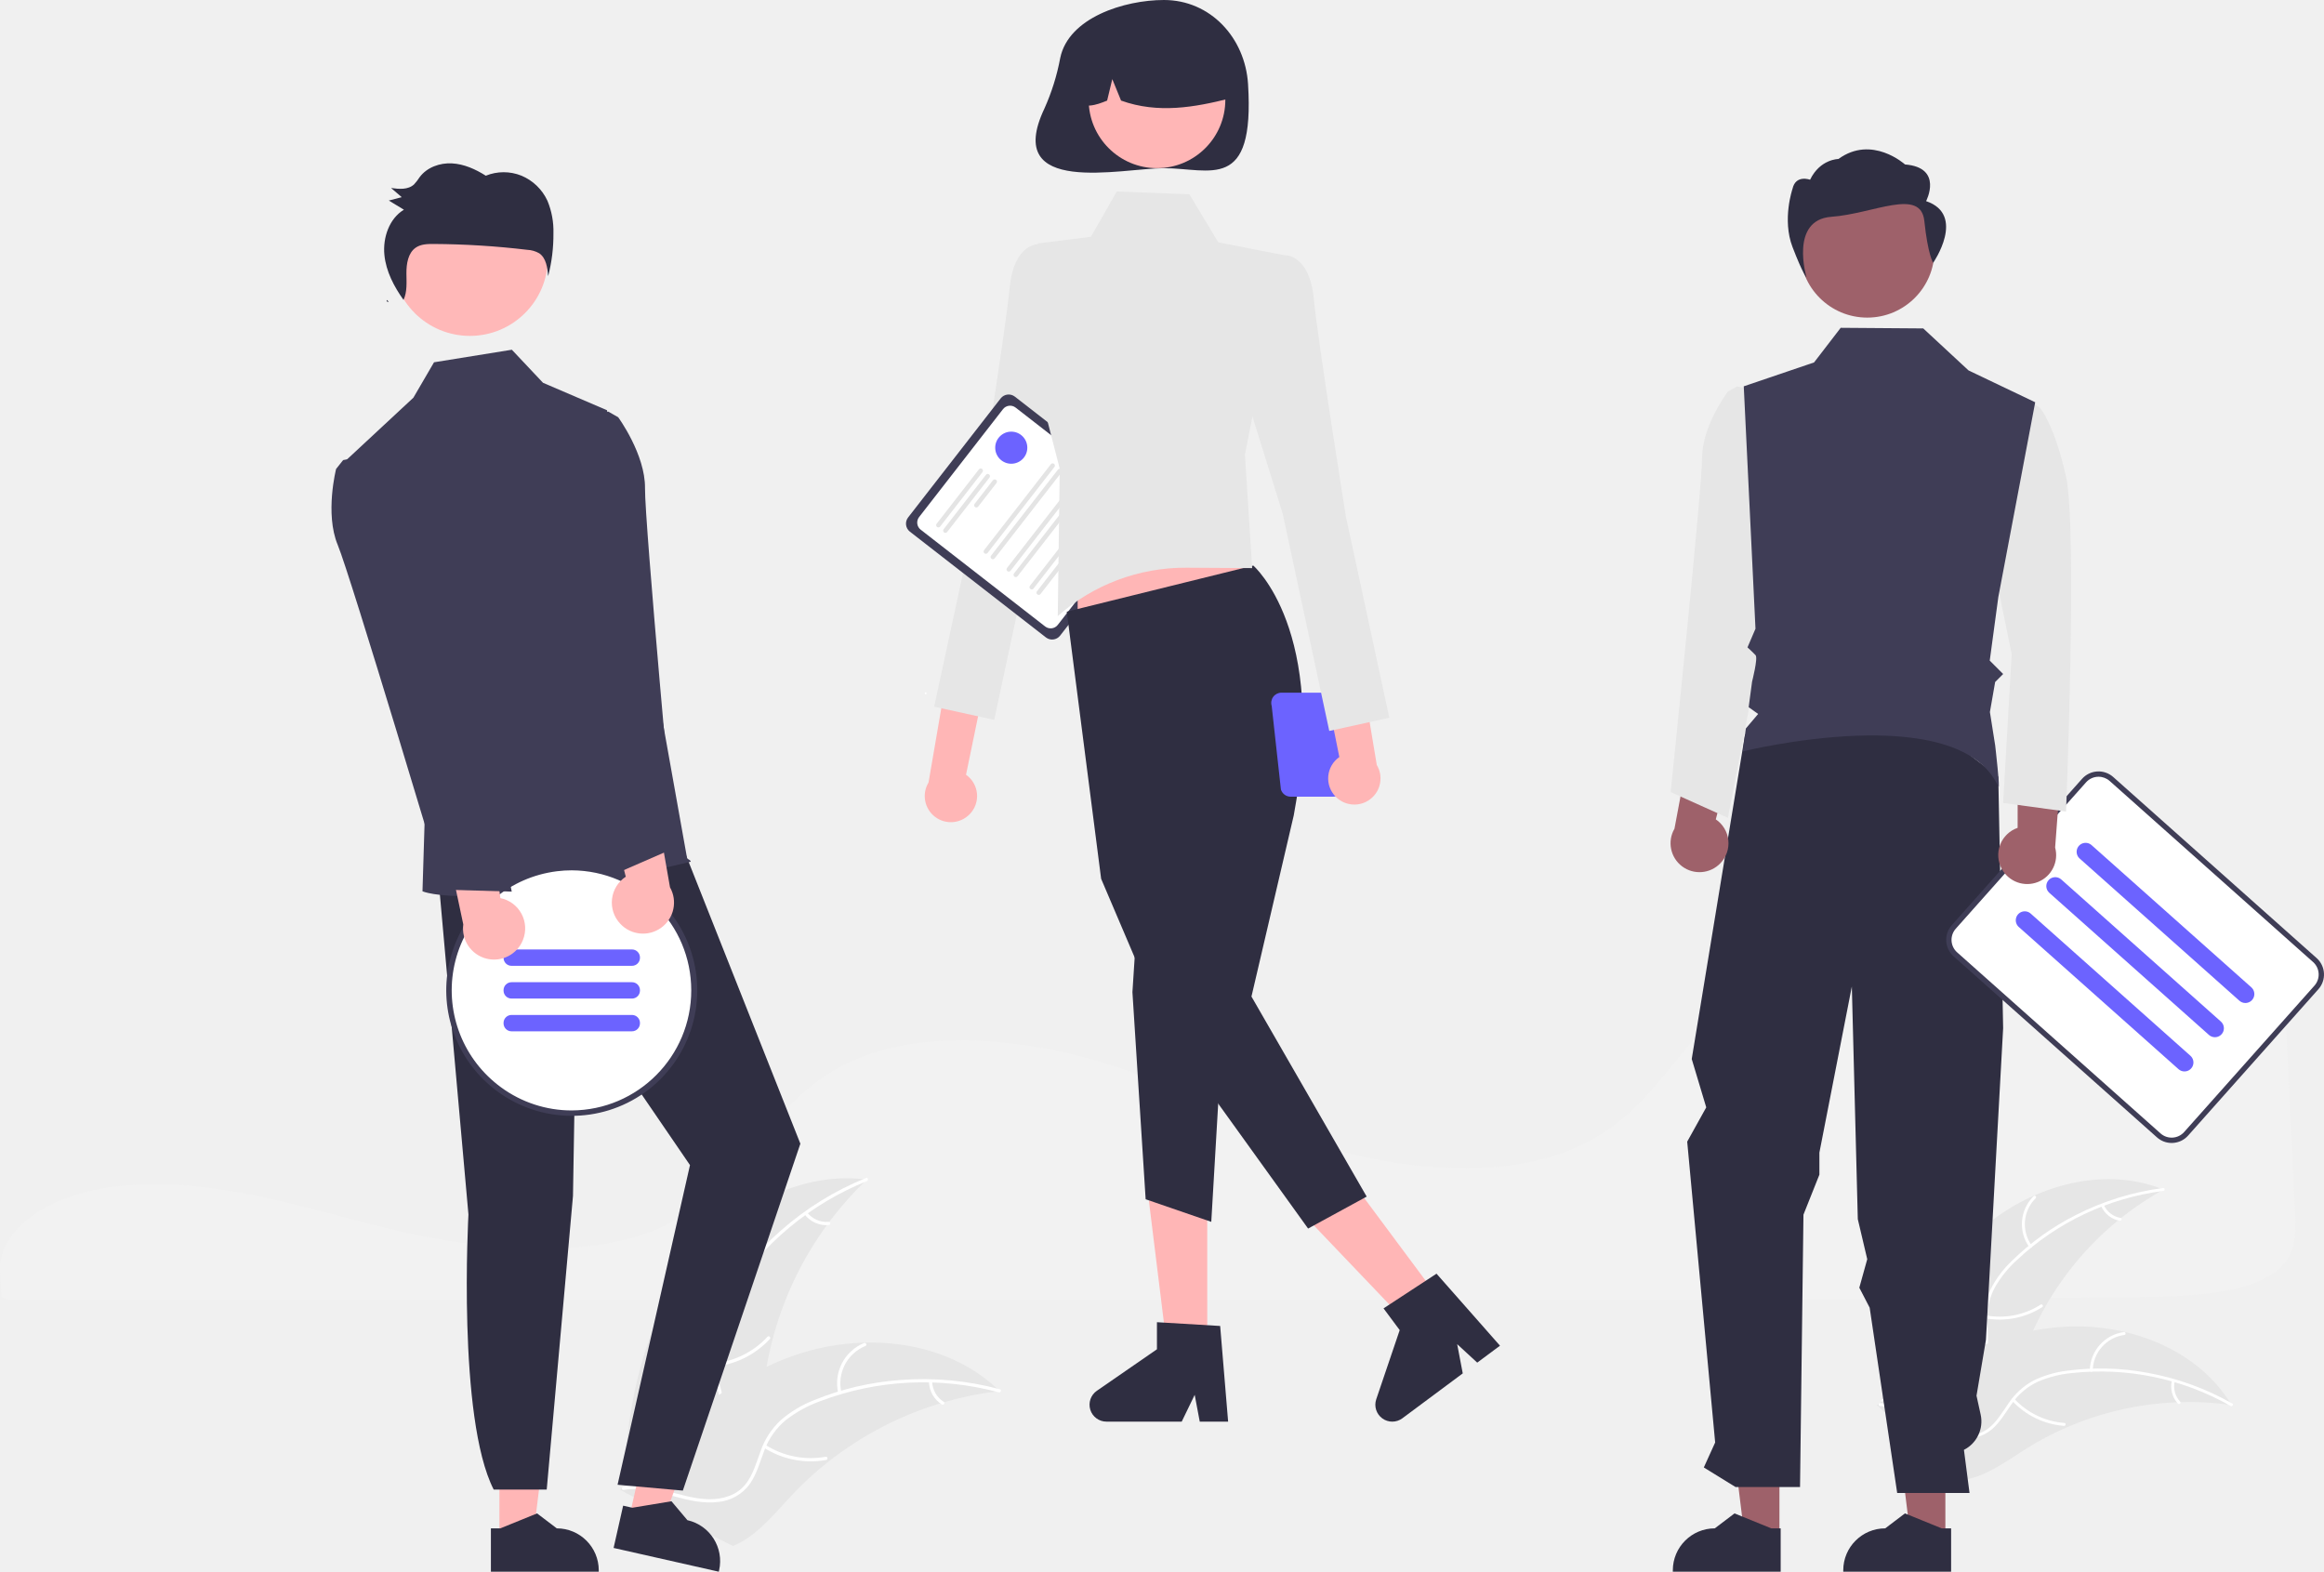
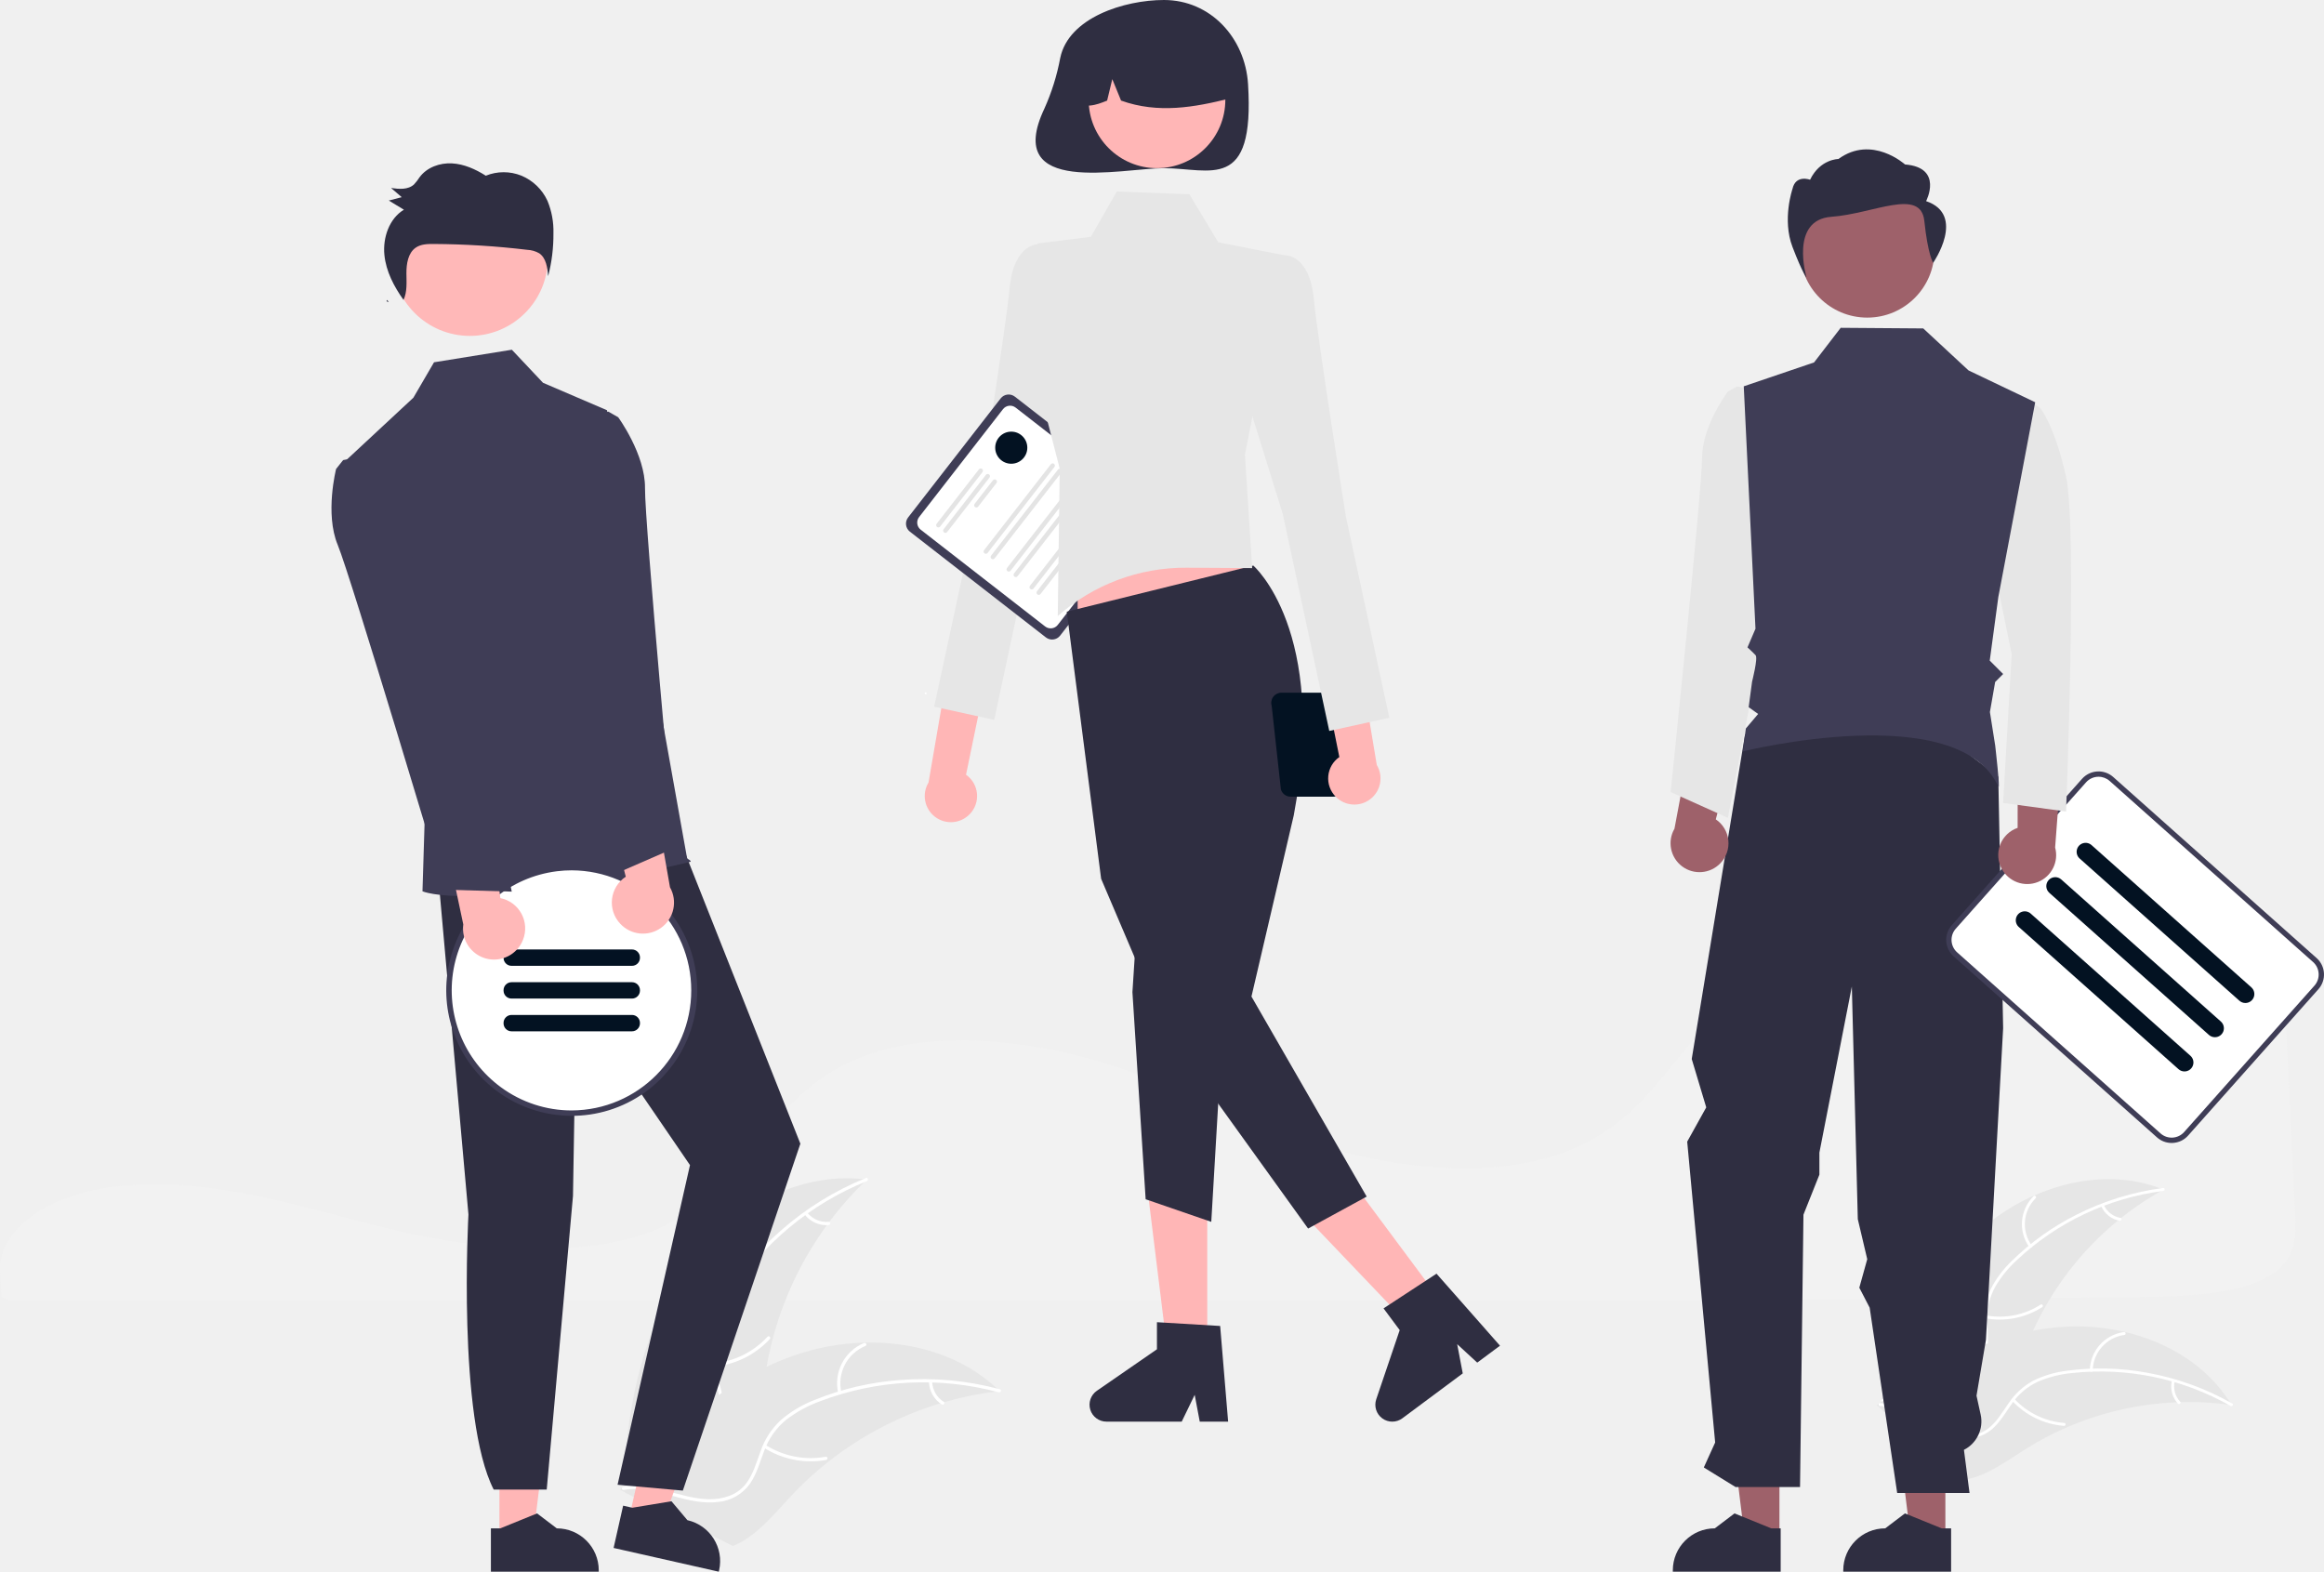
<svg xmlns="http://www.w3.org/2000/svg" data-name="Layer 1" width="872.699" height="590.182" viewBox="0 0 872.699 590.182">
  <path d="M222.381,599.644c-4.144,0-8.297.171-12.352.516l-.59.05c-26.899,2.378-46.574,16.173-45.764,32.09l.156,2.878c.103,1.819.213,3.775.304,5.945.049,1.07,1.509,1.892,3.326,1.892H829.101c46.649-.283,93.129-.64,138.141-1.06a235.086,235.086,0,0,0,25.273-1.31c12.509-1.48,21.191-4.415,26.545-8.972h.002c6.658-5.65,6.868-12.766,6.465-20.805-.82-16.232-1.634-33.285-2.445-50.286-.717-14.983-1.431-29.927-2.144-44.233-.441-8.49-1.422-15.984-8.983-21.712-8.195-6.194-23.141-9.334-44.423-9.334-.257,0-.512,0-.773.001-66.697.237-132.783,23.171-164.446,57.067-3.646,3.903-7.043,8.082-10.329,12.124-4.855,5.971-9.874,12.144-15.864,17.664a74.56,74.56,0,0,1-10.48,8.169c-.257.178-.551.368-.862.549-.712.464-1.456.911-2.182,1.31a75.768,75.768,0,0,1-13.365,6.076l-.468.157c-.353.126-.735.252-1.117.367-2.68.86-5.465,1.604-8.254,2.206-12.069,2.66-25.793,3.298-40.789,1.894a197.111,197.111,0,0,1-40.557-8.265c-13.886-4.389-26.884-9.86-39.454-15.151-5.521-2.325-11.232-4.729-16.935-7.006-1.072-.429-2.127-.848-3.197-1.267-6.966-2.715-13.281-4.957-19.306-6.854a190.553,190.553,0,0,0-46.008-8.521c-16.588-.908-31.206.805-43.438,5.079a74.597,74.597,0,0,0-9.825,4.233c-14.488,7.523-23.419,18.627-32.056,29.365-10.744,13.356-21.853,27.169-43.79,34.329-25.313,8.27-62.262,4.834-88.403-1.141-8.219-1.879-16.427-4.04-24.366-6.131q-4.809-1.267-9.626-2.517c-6.309-1.629-11.473-2.877-16.251-3.931l-1.511-.336c-.84-.183-1.682-.365-2.538-.539-5.674-1.191-10.958-2.129-16.162-2.866l-1.231-.18c-2.468-.325-4.776-.596-7.04-.823l-.904-.09C231.569,599.854,226.979,599.644,222.381,599.644Z" transform="translate(-163.6507 -154.9092)" fill="#f2f2f2" />
  <path d="M906.555,617.408c18.617-16.777,46.309-25.212,69.537-15.805a115.466,115.466,0,0,0-51.888,59.935c-3.698,9.838-6.786,21.166-15.882,26.433-5.659,3.278-12.7,3.438-19.046,1.856-6.346-1.582-12.162-4.754-17.899-7.894l-1.632-.037C877.073,657.93,887.938,634.184,906.555,617.408Z" transform="translate(-163.6507 -154.9092)" fill="#e6e6e6" />
  <path d="M975.963,602.112a98.692,98.692,0,0,0-54.906,25.931,42.5,42.5,0,0,0-8.345,10.377,24.376,24.376,0,0,0-2.818,12.516c.101,4.058.673,8.198-.214,12.21a14.925,14.925,0,0,1-7.425,9.689c-4.546,2.613-9.759,3.437-14.886,4.065-5.692.698-11.615,1.332-16.542,4.525-.597.387-1.162-.562-.566-.948,8.572-5.555,19.42-3.534,28.637-7.241,4.301-1.73,8.107-4.766,9.454-9.357,1.178-4.015.591-8.284.454-12.392a26.011,26.011,0,0,1,2.299-12.34,39.291,39.291,0,0,1,7.916-10.659,95.749,95.749,0,0,1,24.333-17.42,100.442,100.442,0,0,1,32.6-10.059c.703-.091.709,1.015.01,1.105Z" transform="translate(-163.6507 -154.9092)" fill="#fff" />
  <path d="M925.656,623.184a14.807,14.807,0,0,1,1.632-19.104c.506-.499,1.305.265.798.764a13.711,13.711,0,0,0-1.482,17.774c.415.577-.536,1.14-.948.566Z" transform="translate(-163.6507 -154.9092)" fill="#fff" />
  <path d="M909.571,648.884a28.539,28.539,0,0,0,20.394-4.083c.598-.385,1.164.564.566.948a29.685,29.685,0,0,1-21.23,4.206c-.701-.126-.427-1.197.27-1.071Z" transform="translate(-163.6507 -154.9092)" fill="#fff" />
  <path d="M953.656,607.341a8.381,8.381,0,0,0,6.269,4.894c.702.117.427,1.188-.27,1.071a9.392,9.392,0,0,1-6.947-5.399.571.571,0,0,1,.191-.757.555.555,0,0,1,.757.191Z" transform="translate(-163.6507 -154.9092)" fill="#fff" />
  <path d="M1001.67,682.507c-.44-.061-.881-.122-1.328-.176a110.379,110.379,0,0,0-17.882-.908c-.462.007-.931.021-1.392.041a116.365,116.365,0,0,0-41.75,9.61,113.005,113.005,0,0,0-15.163,8.056c-6.688,4.234-13.602,9.358-21.078,11.085a19.386,19.386,0,0,1-2.362.421l-30.889-26.745c-.04-.096-.086-.185-.126-.282l-1.282-1.011c.239-.176.49-.353.729-.528.138-.102.283-.199.421-.301.094-.066.189-.133.27-.198.031-.022.063-.044.088-.059.081-.065.164-.117.239-.176q2.103-1.49,4.235-2.955c.006-.007.006-.007.019-.008a166.157,166.157,0,0,1,34.601-18.599c.367-.139.739-.285,1.12-.411a107.831,107.831,0,0,1,16.939-4.767,95.329,95.329,0,0,1,9.553-1.334,79.272,79.272,0,0,1,24.723,1.752c16.143,3.743,30.91,12.608,39.656,26.433C1001.236,681.798,1001.453,682.146,1001.67,682.507Z" transform="translate(-163.6507 -154.9092)" fill="#e6e6e6" />
  <path d="M1001.262,682.839A98.692,98.692,0,0,0,941.81,670.486a42.5,42.5,0,0,0-12.911,3.261,24.376,24.376,0,0,0-9.785,8.297c-2.363,3.301-4.398,6.951-7.522,9.62a14.925,14.925,0,0,1-11.761,3.266c-5.203-.651-9.862-3.132-14.333-5.717-4.965-2.87-10.076-5.93-15.932-6.347-.71-.051-.59-1.149.119-1.098,10.189.726,17.633,8.871,27.225,11.46,4.476,1.208,9.343,1.075,13.182-1.779,3.358-2.496,5.459-6.258,7.823-9.621a26.011,26.011,0,0,1,9.265-8.469,39.291,39.291,0,0,1,12.738-3.745,95.749,95.749,0,0,1,29.917.742,100.443,100.443,0,0,1,32.085,11.596c.616.351-.045,1.237-.657.888Z" transform="translate(-163.6507 -154.9092)" fill="#fff" />
  <path d="M948.408,669.376a14.807,14.807,0,0,1,12.805-14.271c.705-.093.883.997.177,1.091a13.711,13.711,0,0,0-11.884,13.299c-.016.711-1.114.588-1.098-.119Z" transform="translate(-163.6507 -154.9092)" fill="#fff" />
  <path d="M920.092,680.212A28.539,28.539,0,0,0,938.834,689.23c.709.053.59,1.151-.119,1.098a29.685,29.685,0,0,1-19.483-9.424c-.484-.523.38-1.212.861-.692Z" transform="translate(-163.6507 -154.9092)" fill="#fff" />
  <path d="M980.303,673.584a8.381,8.381,0,0,0,2.058,7.682c.49.516-.374,1.205-.861.692a9.392,9.392,0,0,1-2.296-8.493.571.571,0,0,1,.609-.49.555.555,0,0,1,.49.609Z" transform="translate(-163.6507 -154.9092)" fill="#fff" />
  <path d="M419.194,634.093c15.245-23.122,42.515-39.848,69.975-36.249a127.604,127.604,0,0,0-38.822,78.537c-1.218,11.551-1.37,24.526-9.632,32.69-5.141,5.08-12.627,7.21-19.854,7.283-7.227.073-14.331-1.701-21.34-3.464l-1.756.415C398.935,685.634,403.949,657.215,419.194,634.093Z" transform="translate(-163.6507 -154.9092)" fill="#e6e6e6" />
  <path d="M489.172,598.425a109.067,109.067,0,0,0-51.51,43.008,46.968,46.968,0,0,0-6.039,13.42,26.938,26.938,0,0,0,.468,14.17c1.237,4.313,3.001,8.581,3.168,13.119a16.494,16.494,0,0,1-5.245,12.428c-4.135,4.059-9.482,6.391-14.79,8.489-5.894,2.33-12.052,4.656-16.434,9.441-.531.58-1.4-.278-.869-.857,7.623-8.326,19.787-9.182,28.614-15.711,4.119-3.047,7.345-7.353,7.508-12.638.143-4.621-1.673-9.024-2.962-13.38a28.745,28.745,0,0,1-.974-13.838,43.421,43.421,0,0,1,5.501-13.602,105.814,105.814,0,0,1,21.179-25.401,111.001,111.001,0,0,1,32.068-19.827c.727-.293,1.04.888.318,1.179Z" transform="translate(-163.6507 -154.9092)" fill="#fff" />
  <path d="M441.23,634.957a16.363,16.363,0,0,1-3.569-20.886c.403-.674,1.469-.08,1.066.595a15.152,15.152,0,0,0,3.359,19.422c.604.502-.256,1.368-.857.869Z" transform="translate(-163.6507 -154.9092)" fill="#fff" />
  <path d="M431.176,666.919a31.539,31.539,0,0,0,20.676-10.041c.533-.578,1.402.28.869.857a32.806,32.806,0,0,1-21.536,10.405c-.785.06-.789-1.161-.009-1.221Z" transform="translate(-163.6507 -154.9092)" fill="#fff" />
  <path d="M466.769,610.222a9.263,9.263,0,0,0,8.066,3.491c.784-.07.787,1.151.009,1.221a10.379,10.379,0,0,1-8.932-3.842.631.631,0,0,1-.006-.863.613.613,0,0,1,.863-.006Z" transform="translate(-163.6507 -154.9092)" fill="#fff" />
  <path d="M539.033,677.258c-.488.058-.976.115-1.469.182a121.983,121.983,0,0,0-19.378,4.003c-.492.136-.99.281-1.477.43a128.597,128.597,0,0,0-41.98,21.893,124.883,124.883,0,0,0-13.976,12.834c-5.975,6.389-11.944,13.792-19.46,17.719a21.424,21.424,0,0,1-2.409,1.107L398.407,715.415c-.069-.092-.143-.174-.213-.266l-1.653-.725c.206-.254.426-.513.633-.768.119-.148.247-.291.366-.439.082-.097.165-.194.234-.287.027-.032.055-.065.078-.088.069-.092.142-.171.206-.254q1.835-2.178,3.708-4.338c.005-.009.005-.009.018-.014,9.539-10.948,20.075-21.196,31.833-29.519.354-.25.712-.51,1.084-.751a119.167,119.167,0,0,1,16.791-9.81,105.352,105.352,0,0,1,9.846-4.085,87.605,87.605,0,0,1,26.93-5.005c18.307-.487,36.566,4.885,49.767,17.238C538.371,676.62,538.7,676.932,539.033,677.258Z" transform="translate(-163.6507 -154.9092)" fill="#e6e6e6" />
  <path d="M538.688,677.727a109.067,109.067,0,0,0-67.022,3.327,46.968,46.968,0,0,0-12.901,7.079,26.938,26.938,0,0,0-8.157,11.596c-1.609,4.188-2.77,8.658-5.369,12.382a16.494,16.494,0,0,1-11.671,6.765c-5.746.752-11.419-.606-16.92-2.127-6.108-1.688-12.426-3.539-18.806-2.356-.773.143-.95-1.064-.178-1.208,11.099-2.058,21.327,4.582,32.306,4.683,5.123.047,10.291-1.449,13.604-5.57,2.897-3.604,4.098-8.212,5.69-12.467A28.745,28.745,0,0,1,456.817,688.196a43.421,43.421,0,0,1,12.582-7.549,105.815,105.815,0,0,1,32.203-7.53,111.001,111.001,0,0,1,37.542,3.476c.757.204.296,1.335-.455,1.133Z" transform="translate(-163.6507 -154.9092)" fill="#fff" />
  <path d="M478.414,678.031A16.364,16.364,0,0,1,488.14,659.206c.728-.296,1.221.821.493,1.117a15.152,15.152,0,0,0-9.011,17.53c.181.764-1.028.938-1.208.178Z" transform="translate(-163.6507 -154.9092)" fill="#fff" />
  <path d="M451.144,697.498a31.539,31.539,0,0,0,22.554,4.431c.773-.141.951,1.067.178,1.208a32.806,32.806,0,0,1-23.46-4.659c-.663-.425.069-1.402.728-.98Z" transform="translate(-163.6507 -154.9092)" fill="#fff" />
  <path d="M513.697,673.658a9.263,9.263,0,0,0,4.339,7.644c.668.416-.064,1.393-.728.98a10.379,10.379,0,0,1-4.818-8.445.631.631,0,0,1,.515-.693.613.613,0,0,1,.693.515Z" transform="translate(-163.6507 -154.9092)" fill="#fff" />
  <path d="M527.689,460.738a9.76,9.76,0,0,0-1.282-14.911l15.932-77.107-17.189,5.423-12.818,74.595a9.813,9.813,0,0,0,15.357,12.001Z" transform="translate(-163.6507 -154.9092)" fill="#ffb6b6" />
  <path d="M564.515,254.628l-10.648-8.037s-9.393-.665-11.056,16.274S530.732,344.815,530.732,344.815l-16.293,75.463,22.554,4.95,17.451-81.438,17.469-56.184Z" transform="translate(-163.6507 -154.9092)" fill="#e6e6e6" />
  <path d="M556.404,394.262l-51.075-39.713a3.809,3.809,0,0,1-.668-5.338l34.751-44.693a3.809,3.809,0,0,1,5.338-.668l51.075,39.713a3.809,3.809,0,0,1,.668,5.338l-34.751,44.693A3.809,3.809,0,0,1,556.404,394.262Z" transform="translate(-163.6507 -154.9092)" fill="#3f3d56" />
  <path d="M556.123,390.152l-46.742-36.345a3.382,3.382,0,0,1-.593-4.74L540.291,308.552a3.382,3.382,0,0,1,4.74-.593l46.742,36.345a3.382,3.382,0,0,1,.593,4.74l-31.503,40.516A3.382,3.382,0,0,1,556.123,390.152Z" transform="translate(-163.6507 -154.9092)" fill="#fff" />
  <path d="M515.508,352.777a.845.845,0,0,1-.148-1.185l15.893-20.439a.844.844,0,1,1,1.333,1.037L516.693,352.629A.845.845,0,0,1,515.508,352.777Z" transform="translate(-163.6507 -154.9092)" fill="#e4e4e4" />
  <path d="M518.142,354.825a.845.845,0,0,1-.148-1.185l15.893-20.439a.844.844,0,1,1,1.333,1.037L519.327,354.677A.845.845,0,0,1,518.142,354.825Z" transform="translate(-163.6507 -154.9092)" fill="#e4e4e4" />
  <path d="M529.78,345.294a.845.845,0,0,1-.148-1.185l6.889-8.86a.844.844,0,1,1,1.333,1.037l-6.889,8.86A.845.845,0,0,1,529.78,345.294Z" transform="translate(-163.6507 -154.9092)" fill="#e4e4e4" />
  <path d="M533.331,362.681a.845.845,0,0,1-.148-1.185l25.089-32.267a.844.844,0,1,1,1.333,1.037l-25.089,32.267A.845.845,0,0,1,533.331,362.681Z" transform="translate(-163.6507 -154.9092)" fill="#e4e4e4" />
  <path d="M535.965,364.729a.845.845,0,0,1-.148-1.185l25.089-32.267a.844.844,0,1,1,1.333,1.037l-25.089,32.267A.845.845,0,0,1,535.965,364.729Z" transform="translate(-163.6507 -154.9092)" fill="#e4e4e4" />
  <path d="M541.944,369.378a.845.845,0,0,1-.148-1.185l25.089-32.267a.844.844,0,1,1,1.333,1.037L543.129,369.229A.845.845,0,0,1,541.944,369.378Z" transform="translate(-163.6507 -154.9092)" fill="#e4e4e4" />
  <path d="M544.578,371.426a.845.845,0,0,1-.148-1.185l25.089-32.267a.844.844,0,1,1,1.333,1.037l-25.089,32.267A.845.845,0,0,1,544.578,371.426Z" transform="translate(-163.6507 -154.9092)" fill="#e4e4e4" />
  <path d="M550.558,376.075a.845.845,0,0,1-.148-1.185l25.089-32.267a.844.844,0,1,1,1.333,1.037l-25.089,32.267A.845.845,0,0,1,550.558,376.075Z" transform="translate(-163.6507 -154.9092)" fill="#e4e4e4" />
  <path d="M553.192,378.123a.845.845,0,0,1-.148-1.185L578.133,344.671a.844.844,0,0,1,1.333,1.037l-25.089,32.267A.845.845,0,0,1,553.192,378.123Z" transform="translate(-163.6507 -154.9092)" fill="#e4e4e4" />
  <circle cx="347.608" cy="260.34" r="0.347" fill="#fff" />
  <path d="M561.778,176.706a83.478,83.478,0,0,1-5.956,19.01c-15.673,33.157,28.961,22.349,44.912,22.349,17.44,0,34.126,9.171,31.578-31.578-1.089-17.406-14.138-31.578-31.578-31.578C585.838,154.909,564.893,161.531,561.778,176.706Z" transform="translate(-163.6507 -154.9092)" fill="#2f2e41" />
  <polygon points="453.34 508.085 438.481 508.085 431.41 450.772 453.34 450.772 453.34 508.085" fill="#ffb6b6" />
  <path d="M624.833,688.739H614.177l-1.902-10.06-4.871,10.06H579.142a6.353,6.353,0,0,1-3.61-11.581l22.569-15.587V651.401l23.739,1.417Z" transform="translate(-163.6507 -154.9092)" fill="#2f2e41" />
  <polygon points="541.617 489.333 529.693 498.2 489.82 456.429 507.418 443.342 541.617 489.333" fill="#ffb6b6" />
  <path d="M726.923,660.222l-8.551,6.359-7.529-6.938,2.094,10.98-22.679,16.864a6.353,6.353,0,0,1-9.807-7.139l8.81-25.975-6.069-8.162,19.895-13.028Z" transform="translate(-163.6507 -154.9092)" fill="#2f2e41" />
  <polygon points="404.675 244.313 475.21 233.327 461.183 191.129 404.675 191.129 404.675 244.313" fill="#ffb6b6" />
  <path d="M634.29,367.291s28.193,24.357,15.185,93.793L633.595,529.12l43.266,75.116-22,12-53.318-74.105L577.145,484.901,564.24,384.599Z" transform="translate(-163.6507 -154.9092)" fill="#2f2e41" />
  <polygon points="426.942 346.301 425.246 372.562 430.21 450.327 454.854 458.812 459.521 379.134 426.942 346.301" fill="#2f2e41" />
  <path d="M583.016,226.805l27.265,1.064,10.866,18.038,24.792,4.84L631.139,325.619l2.722,42.617-24.686-.151a72.207,72.207,0,0,0-48.314,18.151l0,0,.738-55.32-10.618-41.296,2.386-43.301,19.944-2.493Z" transform="translate(-163.6507 -154.9092)" fill="#e6e6e6" />
  <circle cx="434.471" cy="37.487" r="25.661" fill="#ffb6b6" />
  <path d="M580.695,166.239a29.393,29.393,0,0,1,44.688,25.653c-13.075,3.283-26.812,5.795-40.756.785l-3.293-8.059-1.941,8.065c-4.246,1.736-8.504,3.204-12.761-.017A30.012,30.012,0,0,1,580.695,166.239Z" transform="translate(-163.6507 -154.9092)" fill="#2f2e41" />
-   <path d="M641.193,419.971l3.459,31.393a3.832,3.832,0,0,0,3.662,2.705h15.945a3.832,3.832,0,0,0,3.663-2.705l2.865-24.061a5.819,5.819,0,1,0,1.5-10.947,3.798,3.798,0,0,0-2.907-1.344H644.856A3.832,3.832,0,0,0,641.193,419.971Zm30.095,5.705,1.755-5.705a3.792,3.792,0,0,0,.058-2.028c.075-.004.146-.022.222-.022a4.155,4.155,0,1,1,0,8.31A4.102,4.102,0,0,1,671.288,425.675Z" transform="translate(-163.6507 -154.9092)" fill="#6c63ff" />
+   <path d="M641.193,419.971l3.459,31.393a3.832,3.832,0,0,0,3.662,2.705h15.945a3.832,3.832,0,0,0,3.663-2.705l2.865-24.061a5.819,5.819,0,1,0,1.5-10.947,3.798,3.798,0,0,0-2.907-1.344H644.856A3.832,3.832,0,0,0,641.193,419.971Zm30.095,5.705,1.755-5.705a3.792,3.792,0,0,0,.058-2.028c.075-.004.146-.022.222-.022a4.155,4.155,0,1,1,0,8.31A4.102,4.102,0,0,1,671.288,425.675Z" transform="translate(-163.6507 -154.9092)" fill="#031222" />
  <path d="M665.237,454.09a9.76,9.76,0,0,1,1.357-14.904L651.055,361.999l17.161,5.51,12.439,74.659A9.813,9.813,0,0,1,665.237,454.09Z" transform="translate(-163.6507 -154.9092)" fill="#ffb6b6" />
  <path d="M635.292,258.783l10.648-8.037s9.393-.665,11.056,16.274S669.075,348.97,669.075,348.97l16.293,75.463-22.554,4.95-17.451-81.438-17.469-56.184Z" transform="translate(-163.6507 -154.9092)" fill="#e6e6e6" />
-   <circle cx="379.745" cy="168.11" r="6.027" fill="#6c63ff" />
+   <circle cx="379.745" cy="168.11" r="6.027" fill="#031222" />
  <polygon points="187.545 578.006 200.106 578.005 206.082 529.556 187.543 529.557 187.545 578.006" fill="#ffb6b6" />
  <path d="M347.992,728.814l3.536-0,13.803-5.613,7.398,5.613h.001A15.765,15.765,0,0,1,388.494,744.577v.512l-40.502.002Z" transform="translate(-163.6507 -154.9092)" fill="#2f2e41" />
  <polygon points="236.221 570.09 248.474 572.857 264.975 526.914 246.891 522.831 236.221 570.09" fill="#ffb6b6" />
  <path d="M397.65,720.293l3.449.779,14.701-2.435,5.98,7.104.001 0a15.765,15.765,0,0,1,11.905,18.849l-.113.5-39.507-8.92Z" transform="translate(-163.6507 -154.9092)" fill="#2f2e41" />
  <path d="M328.2,483.699,339.559,610.959s-4.256,76.401,9.477,103.286h19.917L378.814,603.982l1.238-74.009,42.699,62.439L395.555,712.442l24.513,2.191,44.133-130.261L415.715,462.088Z" transform="translate(-163.6507 -154.9092)" fill="#2f2e41" />
  <circle cx="176.446" cy="96.839" r="29.293" fill="#ffb8b8" />
  <path d="M391.591,308.956l-24.032-10.311L355.861,286.236l-29.225,4.713-7.754,13.295-25.101,23.34,29.409,132.973-.89,29.043s18.822,8.474,100.453-11.036c.979-.234-1.07-1.259-1.07-1.259Z" transform="translate(-163.6507 -154.9092)" fill="#3f3d56" />
  <path d="M309.636,268.369q-.306-.418-.606-.843c-.081.17-.145.346-.237.512Z" transform="translate(-163.6507 -154.9092)" fill="#2f2e41" />
  <path d="M369.235,230.321a18.691,18.691,0,0,0-9.78-9.448,17.845,17.845,0,0,0-13.379.012c-3.873-2.447-8.175-4.386-12.707-4.627s-9.323,1.441-12.115,5.142a19.776,19.776,0,0,1-2.117,2.75c-2.245,2.079-5.656,1.779-8.64,1.354q2.007,1.72,4.016,3.441-2.43.635-4.86,1.27,2.836,1.72,5.671,3.44c-5.488,3.294-7.982,10.484-7.323,17.013.623,6.182,3.608,11.835,7.176,16.86,1.423-3.004,1.117-6.597,1.093-9.98-.025-3.574.608-7.633,3.472-9.631,1.932-1.347,4.416-1.408,6.746-1.395a309.938,309.938,0,0,1,35.159,2.195,9.897,9.897,0,0,1,4.501,1.306c2.58,1.76,3.083,5.393,3.342,8.581a62.172,62.172,0,0,0,1.985-16.117A29.707,29.707,0,0,0,369.235,230.321Z" transform="translate(-163.6507 -154.9092)" fill="#2f2e41" />
  <circle cx="214.704" cy="371.895" r="46.105" fill="#fff" />
  <path d="M378.355,479.674a47.383,47.383,0,0,0-7.08.533c-1.199.174-2.366.4-3.524.676a47.106,47.106,0,0,0-19.968,81.76c.789.666,1.588,1.311,2.418,1.926a47.12,47.12,0,1,0,28.155-84.895Zm0,92.21a44.821,44.821,0,0,1-26.639-8.74c-.84-.615-1.649-1.25-2.438-1.926a45.054,45.054,0,0,1,20.102-78.594c1.147-.236,2.295-.42,3.463-.564a44.602,44.602,0,0,1,5.512-.338,45.081,45.081,0,0,1,0,90.161Z" transform="translate(-163.6507 -154.9092)" fill="#3f3d56" />
-   <rect x="352.741" y="511.436" width="51.228" height="6.147" rx="3" transform="translate(593.0596 874.1096) rotate(-180)" fill="#6c63ff" />
-   <rect x="352.741" y="523.73" width="51.228" height="6.147" rx="3" transform="translate(593.0596 898.699) rotate(-180)" fill="#6c63ff" />
-   <rect x="352.741" y="536.025" width="51.228" height="6.147" rx="3" transform="translate(593.0596 923.2884) rotate(180)" fill="#6c63ff" />
+   <rect x="352.741" y="511.436" width="51.228" height="6.147" rx="3" transform="translate(593.0596 874.1096) rotate(-180)" fill="#031222" />
+   <rect x="352.741" y="523.73" width="51.228" height="6.147" rx="3" transform="translate(593.0596 898.699) rotate(-180)" fill="#031222" />
+   <rect x="352.741" y="536.025" width="51.228" height="6.147" rx="3" transform="translate(593.0596 923.2884) rotate(180)" fill="#031222" />
  <polygon points="730.52 576.442 717.349 576.441 711.083 525.639 730.522 525.64 730.52 576.442" fill="#9e616a" />
  <polygon points="668.209 576.442 655.039 576.441 648.773 525.639 668.212 525.64 668.209 576.442" fill="#9e616a" />
  <path d="M832.324,745.091l-40.502-.002V744.577a15.765,15.765,0,0,1,15.764-15.764h.001l7.398-5.613,13.803,5.613,3.536 0Z" transform="translate(-163.6507 -154.9092)" fill="#2f2e41" />
  <path d="M896.324,745.091l-40.502-.002V744.577a15.765,15.765,0,0,1,15.764-15.764h.001l7.398-5.613,13.803,5.613,3.536 0Z" transform="translate(-163.6507 -154.9092)" fill="#2f2e41" />
  <path d="M818.941,430.688,798.924,552.572l5.447,18.163-7.148,12.864,10.497,112.97-4.261,9.381,11.906,7.342h24.226L840.877,611.02l5.984-15.016v-8.276l12.182-62.364,2.243,87.336,3.544,15.039L861.853,638.448l3.889,7.502,10.331,69.571H903.239l-2.101-16.185,0,0a11.962,11.962,0,0,0,6.281-13.237l-1.558-7.094,3.545-20.976,6.455-117.024-1.82-94.423L882.262,422.28Z" transform="translate(-163.6507 -154.9092)" fill="#2f2e41" />
  <circle id="ab6171fa-7d69-4734-b81c-8dff60f9761b" data-name="Ellipse 219" cx="701.179" cy="94.026" r="25.239" fill="#9e616a" />
  <path d="M809.686,479.055A10.803,10.803,0,0,0,807.956,462.58l9.814-37.115-18.909,6.36-6.421,34.27a10.862,10.862,0,0,0,17.245,12.96Z" transform="translate(-163.6507 -154.9092)" fill="#9e616a" />
-   <path id="bc44dde2-a388-4b93-9ca4-c442728432a9-230" data-name="Path 1101" d="M820.015,300.86l-4.059-.842-3.461,1.917s-9.669,12.892-9.669,24.709S791.008,452.339,791.008,452.339l21.486,9.669,17.189-89.168Z" transform="translate(-163.6507 -154.9092)" fill="#e6e6e6" />
-   <path id="bf427902-b9bf-4946-b5d7-5c1c7e04535e-231" data-name="Path 1104" d="M886.932,230.431s6.601-12.619-7.922-13.767c0,0-12.381-11.231-25-2.053,0,0-6.883,0-10.647,7.789,0,0-5.414-2.053-6.603,3.442,0,0-3.961,11.472,0,21.797s5.277,11.472,5.277,11.472-6.509-21.647,9.335-22.794,33.574-11.049,34.895,1.571,3.307,15.729,3.307,15.729S902.115,235.593,886.932,230.431Z" transform="translate(-163.6507 -154.9092)" fill="#2f2e41" />
+   <path id="bc44dde2-a388-4b93-9ca4-c442728432a9-77" data-name="Path 1101" d="M820.015,300.86l-4.059-.842-3.461,1.917s-9.669,12.892-9.669,24.709S791.008,452.339,791.008,452.339l21.486,9.669,17.189-89.168Z" transform="translate(-163.6507 -154.9092)" fill="#e6e6e6" />
+   <path id="bf427902-b9bf-4946-b5d7-5c1c7e04535e-78" data-name="Path 1104" d="M886.932,230.431s6.601-12.619-7.922-13.767c0,0-12.381-11.231-25-2.053,0,0-6.883,0-10.647,7.789,0,0-5.414-2.053-6.603,3.442,0,0-3.961,11.472,0,21.797s5.277,11.472,5.277,11.472-6.509-21.647,9.335-22.794,33.574-11.049,34.895,1.571,3.307,15.729,3.307,15.729S902.115,235.593,886.932,230.431Z" transform="translate(-163.6507 -154.9092)" fill="#2f2e41" />
  <path d="M979.128,583.598a7.723,7.723,0,0,1-5.163-1.97L897.584,513.638a7.789,7.789,0,0,1-.638-10.984L945.876,447.685a7.789,7.789,0,0,1,10.985-.639l76.381,67.992a7.78,7.78,0,0,1,.638,10.983l-48.931,54.968a7.726,7.726,0,0,1-5.36,2.595C979.435,583.595,979.281,583.598,979.128,583.598Z" transform="translate(-163.6507 -154.9092)" fill="#fff" />
  <path d="M979.127,584.098a8.219,8.219,0,0,1-5.495-2.096l-76.381-67.991a8.291,8.291,0,0,1-.679-11.691l48.93-54.968a8.292,8.292,0,0,1,11.691-.68l76.381,67.992a8.282,8.282,0,0,1,.679,11.69L985.323,581.323a8.229,8.229,0,0,1-5.705,2.762C979.454,584.094,979.291,584.098,979.127,584.098Zm-27.436-137.518a6.264,6.264,0,0,0-4.694,2.102l-48.93,54.968a6.287,6.287,0,0,0,.515,8.867l76.381,67.991a6.279,6.279,0,0,0,8.867-.516l48.931-54.968a6.28,6.28,0,0,0-.515-8.866l-76.381-67.992A6.255,6.255,0,0,0,951.691,446.58Z" transform="translate(-163.6507 -154.9092)" fill="#3f3d56" />
-   <path d="M1006.825,531.541a3.353,3.353,0,0,1-2.237-.851l-59.956-53.371a3.367,3.367,0,1,1,4.477-5.029l59.957,53.371a3.366,3.366,0,0,1-2.241,5.88Z" transform="translate(-163.6507 -154.9092)" fill="#6c63ff" />
-   <path d="M995.389,544.388a3.353,3.353,0,0,1-2.237-.851l-59.956-53.371a3.366,3.366,0,1,1,4.477-5.028l59.957,53.371a3.365,3.365,0,0,1-2.241,5.879Z" transform="translate(-163.6507 -154.9092)" fill="#6c63ff" />
-   <path d="M983.953,557.236a3.35,3.35,0,0,1-2.237-.852L921.759,503.014a3.367,3.367,0,1,1,4.478-5.029l59.956,53.371a3.365,3.365,0,0,1-2.24,5.88Z" transform="translate(-163.6507 -154.9092)" fill="#6c63ff" />
+   <path d="M1006.825,531.541a3.353,3.353,0,0,1-2.237-.851l-59.956-53.371a3.367,3.367,0,1,1,4.477-5.029l59.957,53.371a3.366,3.366,0,0,1-2.241,5.88Z" transform="translate(-163.6507 -154.9092)" fill="#031222" />
+   <path d="M995.389,544.388a3.353,3.353,0,0,1-2.237-.851l-59.956-53.371a3.366,3.366,0,1,1,4.477-5.028l59.957,53.371a3.365,3.365,0,0,1-2.241,5.879Z" transform="translate(-163.6507 -154.9092)" fill="#031222" />
+   <path d="M983.953,557.236a3.35,3.35,0,0,1-2.237-.852L921.759,503.014a3.367,3.367,0,1,1,4.478-5.029l59.956,53.371a3.365,3.365,0,0,1-2.24,5.88Z" transform="translate(-163.6507 -154.9092)" fill="#031222" />
  <path d="M915.388,481.246a10.803,10.803,0,0,1,5.91-15.475l.065-38.39,16.636,11.011L935.387,473.159a10.862,10.862,0,0,1-19.999,8.086Z" transform="translate(-163.6507 -154.9092)" fill="#9e616a" />
-   <path id="f348f81f-b961-4ae4-bc6b-758f6acfb12a-232" data-name="Path 1100" d="M916.926,311.381,924.358,304.217l5.46,3.941s5.372,6.446,9.669,25.784,0,125.695,0,125.695l-23.635-3.223,3.223-55.864-9.669-47.27Z" transform="translate(-163.6507 -154.9092)" fill="#e6e6e6" />
+   <path id="f348f81f-b961-4ae4-bc6b-758f6acfb12a-79" data-name="Path 1100" d="M916.926,311.381,924.358,304.217l5.46,3.941s5.372,6.446,9.669,25.784,0,125.695,0,125.695l-23.635-3.223,3.223-55.864-9.669-47.27Z" transform="translate(-163.6507 -154.9092)" fill="#e6e6e6" />
  <path d="M927.9,305.964l-25.039-11.961-17-15.768-31-.232-10,13-26.4,8.968,4.4,91.032-3,7s2.09,1.888,3.045,2.944-1.32,9.897-1.32,9.897l-1.282,9.618,3.557,2.541-4.624,5.462-1.148,8.61s80.715-20.062,95.966,13.172c.806,1.756-1.178-15.405-1.178-15.405l-1.984-12.563,1.968-11.276,3-3-5.032-5.032,3.226-23.874Z" transform="translate(-163.6507 -154.9092)" fill="#3f3d56" />
  <path d="M360.06,507.775a11.6,11.6,0,0,0-8.504-15.622l-5.562-40.844-16.127,14.098,7.754,36.625a11.662,11.662,0,0,0,22.439,5.744Z" transform="translate(-163.6507 -154.9092)" fill="#ffb8b8" />
-   <path id="e1bf2fad-858c-4bea-9733-320cc40b59f5-233" data-name="Path 1101" d="M296.875,326.838l-4.371.837-2.642,3.327s-4.275,16.766.595,28.484,40.076,129.497,40.076,129.497l25.288.733L336.121,394.222Z" transform="translate(-163.6507 -154.9092)" fill="#3f3d56" />
+   <path id="e1bf2fad-858c-4bea-9733-320cc40b59f5-80" data-name="Path 1101" d="M296.875,326.838l-4.371.837-2.642,3.327s-4.275,16.766.595,28.484,40.076,129.497,40.076,129.497l25.288.733L336.121,394.222Z" transform="translate(-163.6507 -154.9092)" fill="#3f3d56" />
  <path d="M396.567,501.784a11.599,11.599,0,0,1,2.066-17.666l-10.068-39.972,20.221,7.068,6.46,36.875a11.662,11.662,0,0,1-18.679,13.696Z" transform="translate(-163.6507 -154.9092)" fill="#ffb8b8" />
-   <path id="ff35f29e-9865-4218-824f-c5cf71e1b056-234" data-name="Path 1101" d="M387.733,310.335l4.368-.853,3.692,2.102s10.218,13.964,10.068,26.651,11.097,135.101,11.097,135.101l-23.191,10.109-17.327-95.953Z" transform="translate(-163.6507 -154.9092)" fill="#3f3d56" />
+   <path id="ff35f29e-9865-4218-824f-c5cf71e1b056-81" data-name="Path 1101" d="M387.733,310.335l4.368-.853,3.692,2.102s10.218,13.964,10.068,26.651,11.097,135.101,11.097,135.101l-23.191,10.109-17.327-95.953Z" transform="translate(-163.6507 -154.9092)" fill="#3f3d56" />
</svg>
